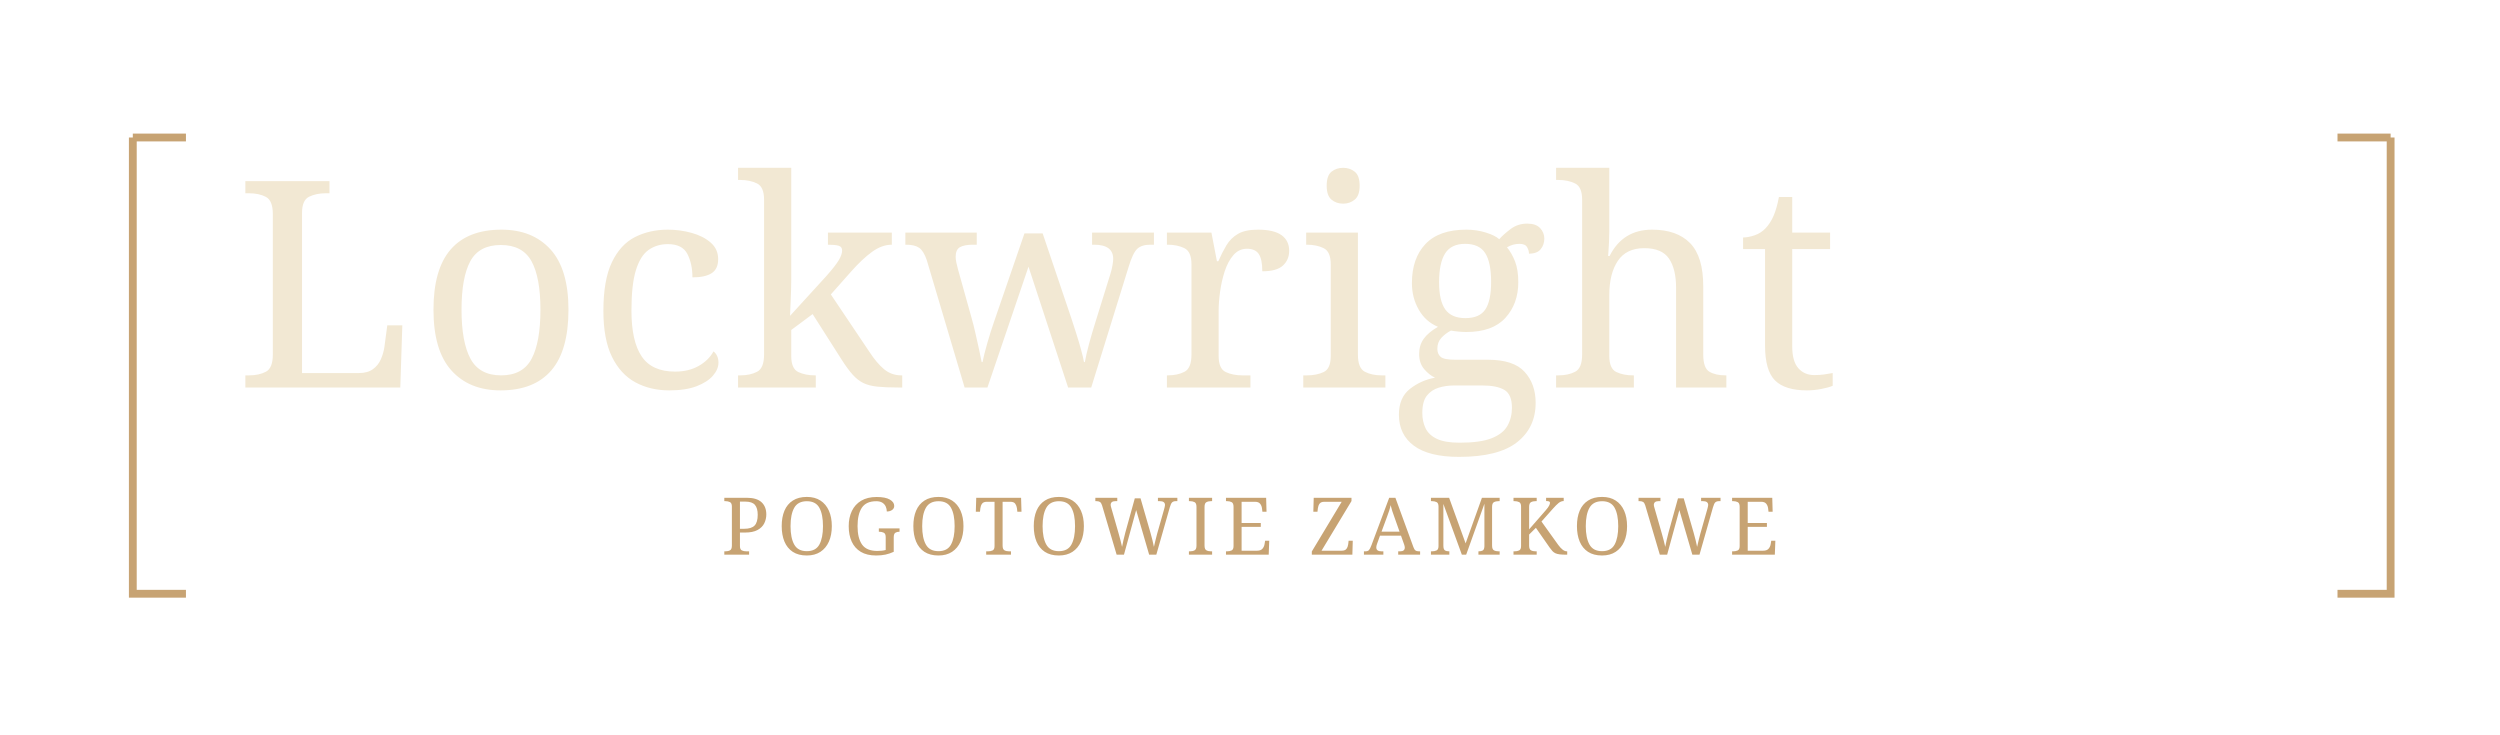
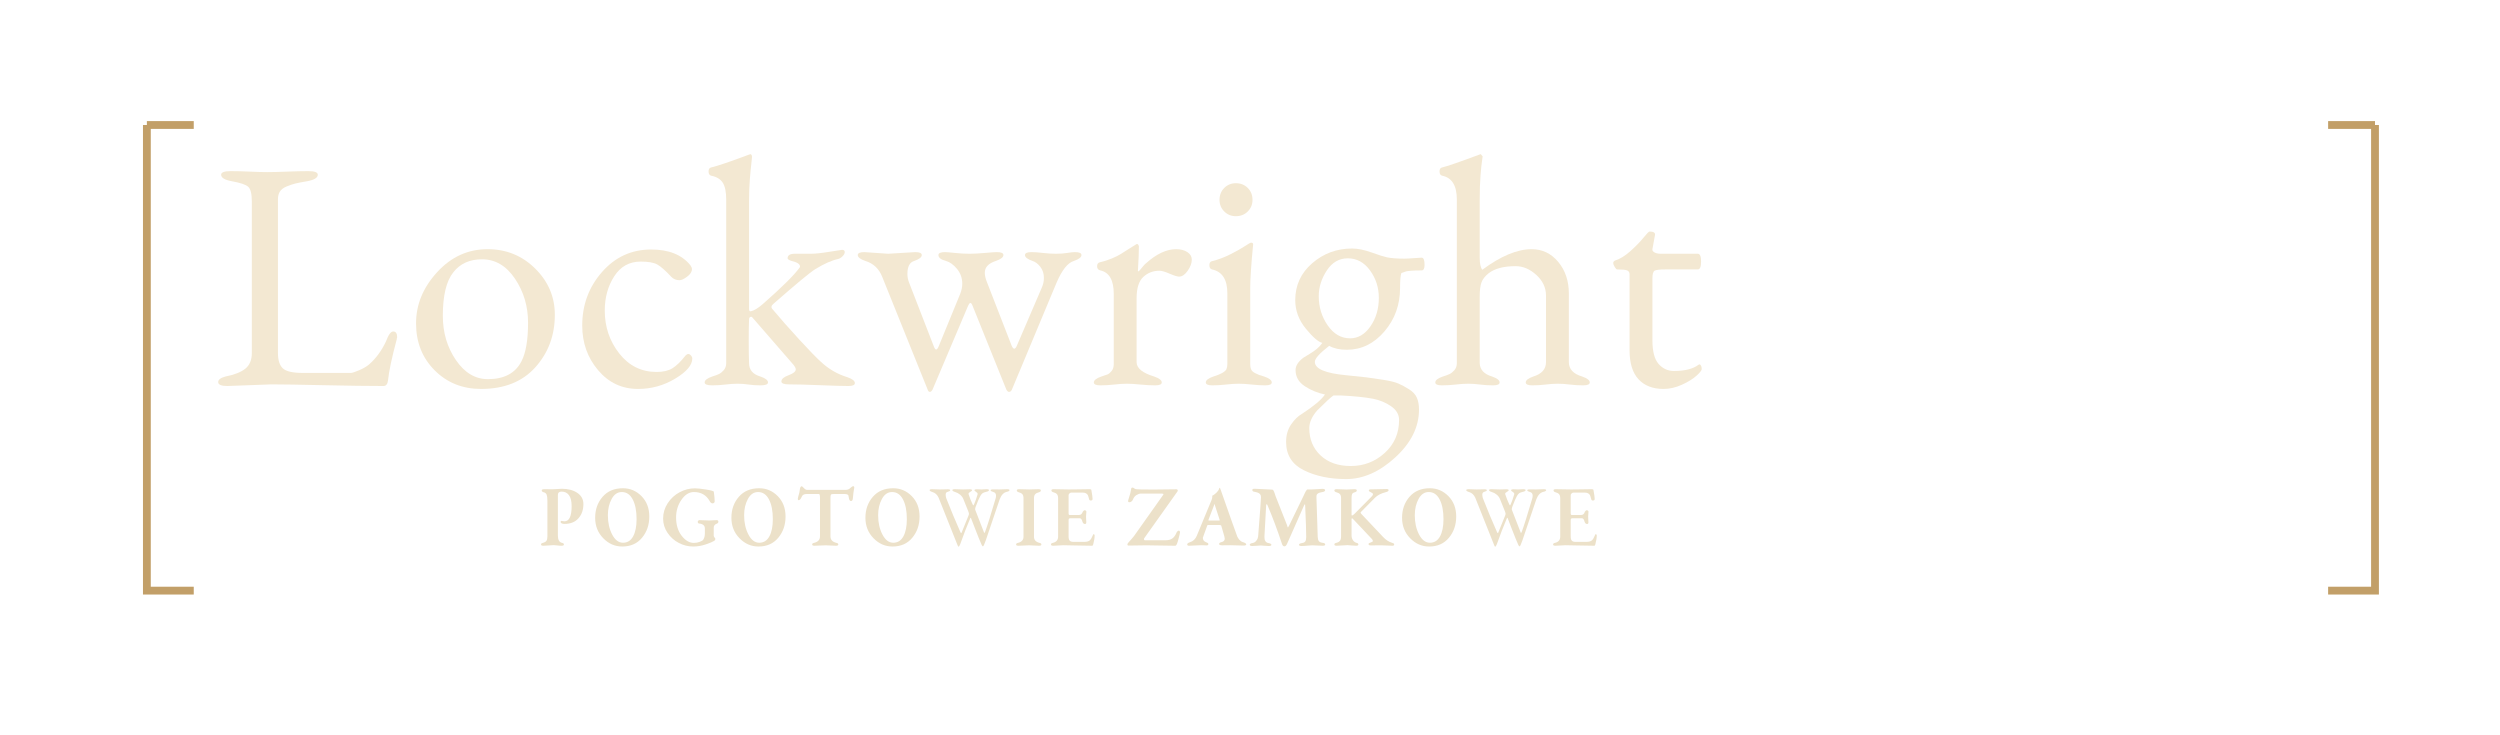
<svg xmlns="http://www.w3.org/2000/svg" width="1600" height="470" viewBox="0 0 1600 470">
-   <path d="M85 88 h34 M85 88 v292 h34 M1530 88 h-34 M1530 88 v292 h-34" stroke="#c7a373" stroke-width="5" fill="none" />
-   <text x="150" y="248" font-family="EB Garamond,serif" font-size="185" fill="#f2e8d3" letter-spacing="2">Lockwright</text>
-   <text x="800" y="355" font-family="EB Garamond,serif" font-size="51" fill="#c7a373" text-anchor="middle" letter-spacing="5">POGOTOWIE ZAMKOWE</text>
+   <path d="M94 80 h30 M94 80 v298 h30 M1520 80 h-30 M1520 80 v298 h-30" stroke="#C29F68" fill="none" stroke-width="5" />
+   <path fill="#F3E8D2" d="M210 567V96Q210 63 225.0 49.0Q240 35 287 35H433Q439 35 458.0 43.0Q477 51 489 61Q521 89 541 132Q552 162 563 162Q575 162 575 144Q575 143 574 141V139Q551 53 547 12Q545 -5 533 -5Q462 -5 349.0 -2.5Q236 0 190 0L55 -5Q27 -5 27 7Q27 18 49 24Q90 32 110.0 48.0Q130 64 130 96V560Q130 595 119.0 605.0Q108 615 69 622Q36 628 36 642Q36 653 65 653Q93 653 124.5 651.5Q156 650 177 650Q201 650 238.0 651.5Q275 653 303 653Q332 653 332 642Q332 628 299 622Q275 618 263.0 615.0Q251 612 236.5 606.0Q222 600 216.0 590.5Q210 581 210 567Z" transform="translate(134.000,246.000) scale(0.209,-0.209)" />
+   <path fill="#F3E8D2" d="M254 414Q340 414 400.0 354.5Q460 295 460 213Q460 119 400.5 52.5Q341 -14 234 -14Q149 -14 92.0 43.0Q35 100 35 187Q35 273 99.5 343.5Q164 414 254 414ZM237 383Q180 383 149 343Q117 303 117 210Q117 133 157.0 74.5Q197 16 255 16Q330 16 358 71Q378 110 378 189Q378 264 338.0 323.5Q298 383 237 383Z" transform="translate(258.956,246.000) scale(0.209,-0.209)" />
+   <path fill="#F3E8D2" d="M333 319Q318 319 308 329Q281 358 265.0 367.0Q249 376 214 376Q162 376 133.0 331.0Q104 286 104 226Q104 151 148.5 94.5Q193 38 263 38Q293 38 311.5 49.5Q330 61 351 88Q356 93 360.0 93.0Q364 93 368.0 88.5Q372 84 372 79Q372 49 319.5 17.5Q267 -14 206 -14Q132 -14 83.5 43.5Q35 101 35 180Q35 275 95.5 344.0Q156 413 246 413Q327 413 366 365Q371 358 371 353Q371 341 356.5 330.0Q342 319 333 319Z" transform="translate(365.311,246.000) scale(0.209,-0.209)" />
+   <path fill="#F3E8D2" d="M254 9Q254 20 276.0 28.0Q298 36 298 46Q298 51 291 60L165 205Q163 208 159.0 206.5Q155 205 155 199Q154 180 154 135Q154 88 155 65Q155 34 190 24Q213 16 213 6Q213 -3 190 -3Q170 -3 153.5 -0.5Q137 2 120.0 2.0Q103 2 82.5 -0.5Q62 -3 42 -3Q19 -3 19 6Q19 16 42 24Q55 28 62.5 31.5Q70 35 77.5 43.5Q85 52 85 65V566Q85 601 74.5 617.5Q64 634 39 639Q31 641 31 652Q31 662 38 664Q68 671 156 704H157L158 705Q164 705 164 696Q164 692 162.0 676.0Q160 660 157.5 629.5Q155 599 155 562V231Q155 222 161 224Q175 227 196 245Q286 324 310 358Q311 359 311 361Q311 372 285 378Q273 382 273 386Q273 400 295 400H344Q365 400 401.0 406.0Q437 412 440 412Q448 412 448 405Q448 399 441.5 392.5Q435 386 428 384Q399 378 358 353Q335 339 230 247Q219 238 227 230Q263 187 309.5 136.5Q356 86 374 70Q410 36 456 22Q479 14 479 4Q479 -5 459 -5Q434 -5 372.0 -2.5Q310 0 277 0Q254 0 254 9Z" transform="translate(447.004,246.000) scale(0.209,-0.209)" />
+   <path fill="#F3E8D2" d="M614 312 477 -16Q474 -23 468 -23Q464 -23 460 -16L356 242Q350 257 343 241L234 -16Q230 -23 226 -23Q221 -23 219 -16L80 329Q65 367 28 378Q5 386 5 396Q5 405 25 405L98 400Q174 405 181 405Q201 405 201 396Q201 386 178 378Q157 372 157 338Q157 325 162 312L238 116Q245 97 253 117L319 278Q325 294 325 308Q325 334 309.0 353.5Q293 373 275 378Q252 384 252 396Q252 405 272 405Q279 405 302.5 402.5Q326 400 347 400Q367 400 394.5 402.5Q422 405 431 405Q451 405 451 396Q451 386 428 378Q394 367 394 342Q394 329 401 312L476 119Q484 100 492 118L568 295Q575 310 575 326Q575 346 564.0 360.0Q553 374 540 378Q517 386 517 396Q517 405 537 405Q551 405 572.0 402.5Q593 400 612 400Q632 400 646.5 402.5Q661 405 670 405Q690 405 690 396Q690 386 667 378Q639 370 614 312Z" transform="translate(547.925,246.000) scale(0.209,-0.209)" />
+   <path fill="#F3E8D2" d="M160 264V67Q161 40 214 24Q237 16 237 6Q237 -3 217 -3Q196 -3 171.5 -0.5Q147 2 130.0 2.0Q113 2 91.5 -0.5Q70 -3 49 -3Q29 -3 29 6Q29 16 52 24Q65 28 71.0 30.5Q77 33 83.5 41.0Q90 49 90 62V277Q90 340 49 349Q39 351 39 362Q39 372 48 374Q66 378 84.0 385.5Q102 393 112.0 399.5Q122 406 138.0 416.0Q154 426 159 429Q160 429 160.0 429.5Q160 430 161 430Q165 430 167 423Q167 396 164 348Q164 346 165 346Q167 346 171.0 351.0Q175 356 180.5 362.5Q186 369 189 371Q237 414 281 414Q302 414 315.5 405.0Q329 396 329 382Q329 366 316.5 348.0Q304 330 290 330Q282 330 261.0 339.0Q240 348 230 348Q201 348 180.5 329.0Q160 310 160 264Z" transform="translate(693.990,246.000) scale(0.209,-0.209)" />
+   <path fill="#F3E8D2" d="M66 565Q66 587 80.5 601.5Q95 616 116 616Q138 616 152.5 601.5Q167 587 167 565Q167 544 152.5 529.5Q138 515 116 515Q95 515 80.5 529.5Q66 544 66 565ZM162 434Q169 434 169 429Q160 337 160 294V62Q160 52 163.0 45.5Q166 39 175.0 34.5Q184 30 187.0 29.0Q190 28 203 24Q226 16 226 6Q226 -3 206 -3Q187 -3 164.5 -0.5Q142 2 125.0 2.0Q108 2 86.0 -0.5Q64 -3 44.0 -3.0Q24 -3 24 6Q24 16 47 24Q80 34 87 46Q90 53 90 62V279Q90 342 43 352Q35 354 35 365Q35 375 42 377Q71 384 99.5 398.5Q128 413 144.0 423.5Q160 434 162 434Z" transform="translate(766.696,246.000) scale(0.209,-0.209)" />
+   <path fill="#F3E8D2" d="M360 295Q360 218 312.0 162.0Q264 106 197 106Q164 106 143 118Q99 84 99 69Q99 37 195 28Q237 24 257.0 21.5Q277 19 308.5 14.0Q340 9 355.0 2.5Q370 -4 387.5 -15.0Q405 -26 411.5 -41.0Q418 -56 418 -77Q418 -157 345.5 -223.5Q273 -290 195 -290Q120 -290 65.5 -263.0Q11 -236 11 -176Q11 -145 26.5 -122.5Q42 -100 60 -90Q115 -54 130 -31Q96 -24 68.0 -5.5Q40 13 40 44Q40 63 63 81Q69 85 82.5 93.0Q96 101 105.5 109.0Q115 117 122 127Q104 131 71.5 170.5Q39 210 39 258Q39 326 91.0 371.0Q143 416 213 416Q239 416 272.5 404.0Q306 392 320 389Q340 385 373 385Q382 385 402.0 386.5Q422 388 426 388Q435 388 435 366Q435 349 426 349Q406 349 394.0 348.0Q382 347 378.5 346.0Q375 345 371.5 343.5Q368 342 364 341Q360 330 360 295ZM200 386Q160 386 135.5 348.5Q111 311 111 270Q111 220 138.5 180.5Q166 141 207 141Q244 141 269.5 178.0Q295 215 295 265Q295 312 268.0 349.0Q241 386 200 386ZM82 -134Q82 -185 116.5 -217.5Q151 -250 209 -250Q269 -250 313.0 -210.0Q357 -170 357 -109Q357 -84 332.5 -67.0Q308 -50 277 -44Q240 -37 179 -34H156Q144 -42 106 -80Q82 -108 82 -134Z" transform="translate(820.801,246.000) scale(0.209,-0.209)" />
+   <path fill="#F3E8D2" d="M428 68Q428 36 469 24Q492 16 492 6Q492 -3 472 -3Q451 -3 431.0 -0.5Q411 2 394.0 2.0Q377 2 357.0 -0.5Q337 -3 316 -3Q296 -3 296 6Q296 16 319 24Q358 36 358 68V272Q358 308 328.5 335.0Q299 362 265 362Q210 362 182 340Q166 327 160.5 312.5Q155 298 155 268V65Q156 35 193 24Q216 16 216 6Q216 -3 196 -3Q175 -3 156.0 -0.5Q137 2 120.0 2.0Q103 2 81.5 -0.5Q60 -3 39 -3Q19 -3 19 6Q19 16 42 24Q55 28 62.5 31.5Q70 35 77.5 43.5Q85 52 85 65V566Q85 630 40 639Q32 641 32 652Q32 662 39 664Q64 670 155 704L157 705Q159 705 164 698Q164 696 162.0 683.5Q160 671 157.5 640.0Q155 609 155 562V388Q155 361 163 351Q248 414 314 414Q363 414 395.5 375.0Q428 336 428 278Z" transform="translate(914.616,246.000) scale(0.209,-0.209)" />
+   <path fill="#F3E8D2" d="M189 -14Q140 -14 112.5 15.5Q85 45 85 105V337Q85 346 77.5 349.0Q70 352 47 352Q44 352 39.5 359.5Q35 367 35 372Q35 376 40 379Q63 386 87.5 408.0Q112 430 127.5 449.0Q143 468 146 468Q164 468 163 458L155 414Q154 408 161.5 404.0Q169 400 180 400H294Q304 400 304.0 376.0Q304 352 294 352H195Q168 352 161.5 348.0Q155 344 155 324V135Q155 84 174.0 62.5Q193 41 221 41Q271 41 296 60Q300 63 303.0 58.5Q306 54 306 47Q306 41 290.0 26.5Q274 12 245.5 -1.0Q217 -14 189 -14Z" transform="translate(1025.151,246.000) scale(0.209,-0.209)" />
+   <path fill="#ECE1C9" d="M379 456Q379 542 348.0 583.5Q317 625 263 625Q219 625 219 586V113Q219 41 265 29Q278 26 283.5 22.0Q289 18 289 9Q289 -5 261 -5Q234 -5 210.5 -1.5Q187 2 171 2Q148 2 112.0 -1.5Q76 -5 51 -5Q23 -5 23 9Q23 18 28.5 22.0Q34 26 47 29Q74 36 85.5 52.0Q97 68 97 102V520Q97 566 88.5 588.5Q80 611 55 617Q31 623 31 639Q31 653 61 653Q89 653 113.5 652.5Q138 652 156 652Q177 652 214.5 655.0Q252 658 264 658Q375 658 445.5 610.0Q516 562 516 480Q516 380 458.5 314.5Q401 249 295 249Q275 249 263.0 255.5Q251 262 251 271Q251 284 263 284L274 282Q284 279 295 279Q379 279 379 456Z" transform="translate(345.000,349.000) scale(0.055,-0.055)" />
+   <path fill="#ECE1C9" d="M44 320Q44 465 130.5 564.5Q217 664 367 664Q493 664 583.5 572.0Q674 480 674.0 335.0Q674 190 589.5 88.0Q505 -14 359 -14Q232 -14 138.0 82.5Q44 179 44 320ZM354 620Q280 620 236.0 539.5Q192 459 192 350Q192 221 242.0 125.5Q292 30 368 30Q445 30 485.5 103.5Q526 177 526 305Q526 448 481.0 534.0Q436 620 354 620Z" transform="translate(378.480,349.000) scale(0.055,-0.055)" />
+   <path fill="#ECE1C9" d="M652 74Q652 61 639 52Q614 36 541.5 11.0Q469 -14 393 -14Q307 -14 227.0 27.5Q147 69 95.5 145.0Q44 221 44 311Q44 408 97.5 490.0Q151 572 236.0 617.5Q321 663 414 663Q457 663 545.0 649.0Q633 635 634 623Q644 553 644 511Q644 501 636.5 494.5Q629 488 620 488Q599 488 585 516Q526 620 402 620Q320 620 257.5 530.0Q195 440 195 324Q195 194 260.0 111.0Q325 28 401 28Q438 28 470.5 40.5Q503 53 510 64Q530 94 530 138V195Q530 225 509.0 239.0Q488 253 462 253Q458 253 452.5 258.5Q447 264 447.0 273.0Q447 282 454.0 287.5Q461 293 466 293Q488 293 523.0 291.0Q558 289 584 289Q600 289 625.0 291.0Q650 293 667 293Q687 293 687 274Q687 266 681.5 260.0Q676 254 671 253Q634 241 633 206V113Q633 102 642.5 91.0Q652 80 652 74Z" transform="translate(421.970,349.000) scale(0.055,-0.055)" />
+   <path fill="#ECE1C9" d="M44 320Q44 465 130.5 564.5Q217 664 367 664Q493 664 583.5 572.0Q674 480 674.0 335.0Q674 190 589.5 88.0Q505 -14 359 -14Q232 -14 138.0 82.5Q44 179 44 320ZM354 620Q280 620 236.0 539.5Q192 459 192 350Q192 221 242.0 125.5Q292 30 368 30Q445 30 485.5 103.5Q526 177 526 305Q526 448 481.0 534.0Q436 620 354 620Z" transform="translate(465.680,349.000) scale(0.055,-0.055)" />
+   <path fill="#ECE1C9" d="M406 104Q406 46 473 29Q486 26 491.5 22.0Q497 18 497 9Q497 -5 469 -5Q444 -5 407.0 -2.5Q370 0 350 0Q327 0 286.5 -2.5Q246 -5 221 -5Q193 -5 193 9Q193 18 198.5 22.0Q204 26 217 29Q284 46 284 104V553Q284 597 272 597H128Q83 597 71 564Q65 548 55.0 536.5Q45 525 37 525Q26 525 26 541Q26 549 30 563Q47 615 51 658Q52 668 56.0 675.0Q60 682 63.5 684.5Q67 687 69 687Q78 687 97.0 666.0Q116 645 135 645H578Q610 645 628 659Q631 662 637.5 667.5Q644 673 647.5 675.5Q651 678 655.5 681.5Q660 685 664.0 686.5Q668 688 672.0 688.0Q676 688 679.5 683.5Q683 679 683 671Q683 670 680.0 654.0Q677 638 673.0 609.0Q669 580 667 550Q665 515 645 515Q624 515 619 558Q617 574 614.5 580.5Q612 587 601.5 592.0Q591 597 569 597H445Q418 597 412.0 590.0Q406 583 406 554Z" transform="translate(509.170,349.000) scale(0.055,-0.055)" />
+   <path fill="#ECE1C9" d="M44 320Q44 465 130.5 564.5Q217 664 367 664Q493 664 583.5 572.0Q674 480 674.0 335.0Q674 190 589.5 88.0Q505 -14 359 -14Q232 -14 138.0 82.5Q44 179 44 320ZM354 620Q280 620 236.0 539.5Q192 459 192 350Q192 221 242.0 125.5Q292 30 368 30Q445 30 485.5 103.5Q526 177 526 305Q526 448 481.0 534.0Q436 620 354 620Z" transform="translate(551.450,349.000) scale(0.055,-0.055)" />
+   <path fill="#ECE1C9" d="M294 653Q309 653 339.0 651.5Q369 650 388 650Q404 650 430.0 651.0Q456 652 465 652Q494 652 494 641Q494 633 473.5 622.0Q453 611 453 599Q453 597 455 591Q475 530 500 478Q506 465 509.0 465.0Q512 465 518 478Q538 523 558 591Q559 594 559 598Q559 611 540.5 622.0Q522 633 522 641Q522 652 551 652Q567 652 581.0 651.0Q595 650 603 650Q614 650 632.0 651.5Q650 653 662 653Q691 653 691 642Q691 629 658 622Q628 615 616.0 606.0Q604 597 590 574Q570 539 537 451Q530 433 530 420Q530 415 531 413L634 148Q638 138 645 154Q683 255 767 541Q773 559 773 577Q773 612 743 620Q710 629 710.0 640.0Q710 651 739 651Q752 651 775.0 650.5Q798 650 811 650Q828 650 859.0 651.5Q890 653 901 653Q930 653 930 642Q930 629 897 622Q844 610 815 534L654 58Q629 -12 622 -12Q613 -12 605 7Q574 77 533.0 184.0Q492 291 482 316Q478 326 473 316Q472 314 471 310Q415 179 357 15Q346 -16 335 -16Q332 -16 321 12L105 554Q81 606 33 620Q0 630 0 642Q0 653 29 653Q44 653 72.5 651.5Q101 650 118 650Q139 650 171.0 651.0Q203 652 211 652Q240 652 240.0 641.0Q240 630 207 621Q187 616 187 588Q187 579 189.0 568.0Q191 557 193 551L195 545Q272 348 359 152Q368 133 374 151L452 344Q458 359 458.0 367.0Q458 375 450 396L393 538Q381 568 354.0 590.0Q327 612 298 620Q265 630 265 642Q265 653 294 653Z" transform="translate(594.940,349.000) scale(0.055,-0.055)" />
+   <path fill="#ECE1C9" d="M104 548Q104 579 91.0 594.5Q78 610 50 617Q26 623 26 639Q26 653 53 653Q79 653 114.0 651.5Q149 650 170 650Q189 650 221.0 651.5Q253 653 279 653Q306 653 306 639Q306 623 283 617Q254 610 240.0 594.5Q226 579 226 548V100Q226 45 288 29Q301 26 306.5 22.0Q312 18 312 9Q312 -5 285 -5Q260 -5 225.0 -2.5Q190 0 170 0Q147 0 108.5 -2.5Q70 -5 45 -5Q18 -5 18 9Q18 18 23.5 22.0Q29 26 42 29Q104 45 104 100Z" transform="translate(649.320,349.000) scale(0.055,-0.055)" />
+   <path fill="#ECE1C9" d="M389 272Q379 315 357 315H250Q237 315 232.0 310.5Q227 306 227 292V103Q227 68 240.0 54.0Q253 40 283 40H409Q454 40 474 58Q492 74 510 119Q512 125 514.0 127.5Q516 130 520 129Q530 127 530 116Q530 72 514 13Q510 -5 501 -5Q439 -5 322.5 -2.0Q206 1 163 1Q144 1 110.0 -2.0Q76 -5 50 -5Q22 -5 22 9Q22 18 27.5 22.0Q33 26 46 29Q105 44 105 101V547Q105 579 92.0 594.5Q79 610 51 617Q27 623 27 640Q27 653 55 653Q91 653 143.5 651.5Q196 650 229 650Q267 650 326.0 651.0Q385 652 428.5 652.5Q472 653 474 653Q491 653 492 642Q506 566 506 539Q506 521 484 521Q471 521 467 532Q454 581 450 586Q431 613 396 613H255Q247 613 237.0 603.5Q227 594 227 584V372Q227 353 239 353H349Q380 353 392 391Q395 396 401.5 402.0Q408 408 414 408Q421 408 427.5 403.5Q434 399 434 390Q434 386 432.0 364.5Q430 343 430 335Q430 324 431.5 297.0Q433 270 433 268Q433 248 418 248Q398 248 389 272Z" transform="translate(671.415,349.000) scale(0.055,-0.055)" />
+   <path fill="#ECE1C9" d="M598 146Q600 154 609.0 162.5Q618 171 625 171Q630 171 634.5 165.5Q639 160 639 152Q639 142 624.5 86.0Q610 30 602 13Q593 -5 583 -5Q523 -5 406.5 -2.5Q290 0 249 0Q213 0 143.5 -1.5Q74 -3 38 -3Q27 -3 27 13Q27 19 40.5 34.5Q54 50 74.0 72.0Q94 94 104 108L446 591Q447 601 431 602H183Q160 602 132.0 584.5Q104 567 92 534Q88 523 76.5 512.0Q65 501 50.0 501.0Q35 501 35 515Q35 524 42 543Q66 616 70 653Q71 672 87 672Q96 672 113 658Q124 650 188 650Q242 649 338 649Q485 649 600 652Q608 652 611.5 643.0Q615 634 611 629L223 83Q218 77 220.0 68.0Q222 59 230 59H475Q519 59 548.5 79.0Q578 99 598 146Z" transform="translate(720.060,349.000) scale(0.055,-0.055)" />
+   <path fill="#ECE1C9" d="M374 298 320 464Q316 481 314 481Q313 481 309 465L245 298L244 291Q244 288 258 288H366Q375 288 375 290Q375 294 374 298ZM648 -3Q633 -3 582.0 -1.0Q531 1 500 1Q473 1 446.0 0.5Q419 0 406 0Q368 0 368.0 15.0Q368 30 392 36Q434 45 434 77Q434 92 416.0 150.0Q398 208 394 226Q392 236 375 236H237Q230 236 226 218Q223 206 201.0 149.5Q179 93 179 88Q179 49 219 35Q233 30 238.0 26.0Q243 22 243 13Q243 -1 222 -1Q217 -1 195.0 0.0Q173 1 158 1Q142 1 85.5 -2.0Q29 -5 18 -5Q-3 -5 -3 11Q-3 25 29 36Q85 53 109 112L275 514Q291 547 289 578Q297 580 314.5 593.0Q332 606 342 617Q354 630 360.5 640.5Q367 651 368.0 656.5Q369 662 370.5 665.5Q372 669 374 670Q379 670 386 648Q546 191 580 101Q585 91 591.0 82.0Q597 73 602.0 67.0Q607 61 613.0 56.0Q619 51 622.5 48.0Q626 45 631.5 42.5Q637 40 639.5 39.0Q642 38 646.5 36.5Q651 35 652 35Q684 24 684 10Q684 -3 648 -3Z" transform="translate(759.975,349.000) scale(0.055,-0.055)" />
+   <path fill="#ECE1C9" d="M668 96Q668 194 656 464Q656 478 652 478Q650 478 642 462L445 17Q432 -11 417 -12Q396 -13 387 14Q302 270 216 470Q211 480 207.0 478.0Q203 476 202 466Q196 376 182 102Q179 35 229 26Q263 20 263.0 6.0Q263 -8 233 -8Q204 -8 179.5 -5.0Q155 -2 139.0 -2.0Q123 -2 96.5 -5.0Q70 -8 41 -8Q11 -8 11 7Q11 21 45 27Q68 31 83.5 49.0Q99 67 103.5 81.5Q108 96 109 106Q142 528 142 561Q142 582 131 595Q124 603 113.5 608.5Q103 614 95.5 616.0Q88 618 74.5 621.0Q61 624 56 625Q41 630 41.0 644.0Q41 658 65 658Q85 658 172.5 653.0Q260 648 272 648Q281 648 287.5 637.0Q294 626 303.0 599.0Q312 572 312 571L444 237Q445 234 447.5 225.5Q450 217 452.0 212.0Q454 207 456.0 207.0Q458 207 471 233L634 569Q636 573 642.5 587.0Q649 601 653.0 609.5Q657 618 663.0 628.5Q669 639 674.0 644.5Q679 650 683 650H733Q756 650 802.0 653.5Q848 657 856 657Q888 657 888 641Q888 626 862 621Q858 620 845.5 617.5Q833 615 829.5 614.0Q826 613 816.5 609.5Q807 606 803.5 603.0Q800 600 795.0 594.5Q790 589 788.5 581.5Q787 574 787 565Q796 255 802 98Q803 67 814.0 50.5Q825 34 854 30Q875 27 882.0 22.5Q889 18 889 9Q889 -5 859 -5Q831 -5 795.5 -2.5Q760 0 738 0Q719 0 681.0 -4.0Q643 -8 614 -8Q584 -8 584 6Q584 21 618 26Q647 30 657.5 45.5Q668 61 668 96Z" transform="translate(799.230,349.000) scale(0.055,-0.055)" />
+   <path fill="#ECE1C9" d="M471 595Q471 607 447.0 617.0Q423 627 423 637Q423 651 444 651Q461 651 536.5 653.0Q612 655 630 655Q653 655 653.0 641.0Q653 627 622 619Q539 598 495 554L334 391Q326 382 327.0 378.0Q328 374 335 366L587 99Q636 46 694 29Q708 25 713.0 21.5Q718 18 718 9Q718 -5 697.0 -5.0Q676 -5 632.5 -2.5Q589 0 570 0Q563 0 513.0 -0.5Q463 -1 445 -1Q420 -1 420 13Q420 22 425.0 25.0Q430 28 443 32Q470 42 470 49Q470 60 460 72L243 302Q233 314 228 314Q222 314 222 301V112Q223 82 238.5 59.0Q254 36 279 29Q291 26 296.0 22.0Q301 18 301 9Q301 -5 274.0 -5.0Q247 -5 219.0 -1.5Q191 2 175 2Q153 2 114.5 -1.5Q76 -5 50 -5Q22 -5 22 9Q22 18 27.5 22.0Q33 26 46 29Q74 36 87.0 52.5Q100 69 100 103V549Q100 580 87.0 595.0Q74 610 46 617Q22 623 22 639Q22 653 50 653Q77 653 111.0 651.0Q145 649 164 649Q180 649 204.0 651.0Q228 653 255 653Q283 653 283 639Q283 623 259.0 617.0Q235 611 228.5 596.0Q222 581 222 549V363Q222 347 225 347Q238 347 256 366L455 567Q471 581 471 595Z" transform="translate(852.785,349.000) scale(0.055,-0.055)" />
+   <path fill="#ECE1C9" d="M44 320Q44 465 130.5 564.5Q217 664 367 664Q493 664 583.5 572.0Q674 480 674.0 335.0Q674 190 589.5 88.0Q505 -14 359 -14Q232 -14 138.0 82.5Q44 179 44 320ZM354 620Q280 620 236.0 539.5Q192 459 192 350Q192 221 242.0 125.5Q292 30 368 30Q445 30 485.5 103.5Q526 177 526 305Q526 448 481.0 534.0Q436 620 354 620Z" transform="translate(894.900,349.000) scale(0.055,-0.055)" />
+   <path fill="#ECE1C9" d="M294 653Q309 653 339.0 651.5Q369 650 388 650Q404 650 430.0 651.0Q456 652 465 652Q494 652 494 641Q494 633 473.5 622.0Q453 611 453 599Q453 597 455 591Q475 530 500 478Q506 465 509.0 465.0Q512 465 518 478Q538 523 558 591Q559 594 559 598Q559 611 540.5 622.0Q522 633 522 641Q522 652 551 652Q567 652 581.0 651.0Q595 650 603 650Q614 650 632.0 651.5Q650 653 662 653Q691 653 691 642Q691 629 658 622Q628 615 616.0 606.0Q604 597 590 574Q570 539 537 451Q530 433 530 420Q530 415 531 413L634 148Q638 138 645 154Q683 255 767 541Q773 559 773 577Q773 612 743 620Q710 629 710.0 640.0Q710 651 739 651Q752 651 775.0 650.5Q798 650 811 650Q828 650 859.0 651.5Q890 653 901 653Q930 653 930 642Q930 629 897 622Q844 610 815 534L654 58Q629 -12 622 -12Q613 -12 605 7Q574 77 533.0 184.0Q492 291 482 316Q478 326 473 316Q472 314 471 310Q415 179 357 15Q346 -16 335 -16Q332 -16 321 12L105 554Q81 606 33 620Q0 630 0 642Q0 653 29 653Q44 653 72.5 651.5Q101 650 118 650Q139 650 171.0 651.0Q203 652 211 652Q240 652 240.0 641.0Q240 630 207 621Q187 616 187 588Q187 579 189.0 568.0Q191 557 193 551L195 545Q272 348 359 152Q368 133 374 151L452 344Q458 359 458.0 367.0Q458 375 450 396L393 538Q381 568 354.0 590.0Q327 612 298 620Q265 630 265 642Q265 653 294 653Z" transform="translate(938.390,349.000) scale(0.055,-0.055)" />
+   <path fill="#ECE1C9" d="M389 272Q379 315 357 315H250Q237 315 232.0 310.5Q227 306 227 292V103Q227 68 240.0 54.0Q253 40 283 40H409Q454 40 474 58Q492 74 510 119Q512 125 514.0 127.5Q516 130 520 129Q530 127 530 116Q530 72 514 13Q510 -5 501 -5Q439 -5 322.5 -2.0Q206 1 163 1Q144 1 110.0 -2.0Q76 -5 50 -5Q22 -5 22 9Q22 18 27.5 22.0Q33 26 46 29Q105 44 105 101V547Q105 579 92.0 594.5Q79 610 51 617Q27 623 27 640Q27 653 55 653Q91 653 143.5 651.5Q196 650 229 650Q267 650 326.0 651.0Q385 652 428.5 652.5Q472 653 474 653Q491 653 492 642Q506 566 506 539Q506 521 484 521Q471 521 467 532Q454 581 450 586Q431 613 396 613H255Q247 613 237.0 603.5Q227 594 227 584V372Q227 353 239 353H349Q380 353 392 391Q395 396 401.5 402.0Q408 408 414 408Q421 408 427.5 403.5Q434 399 434 390Q434 386 432.0 364.5Q430 343 430 335Q430 324 431.5 297.0Q433 270 433 268Q433 248 418 248Q398 248 389 272Z" transform="translate(992.770,349.000) scale(0.055,-0.055)" />
</svg>
